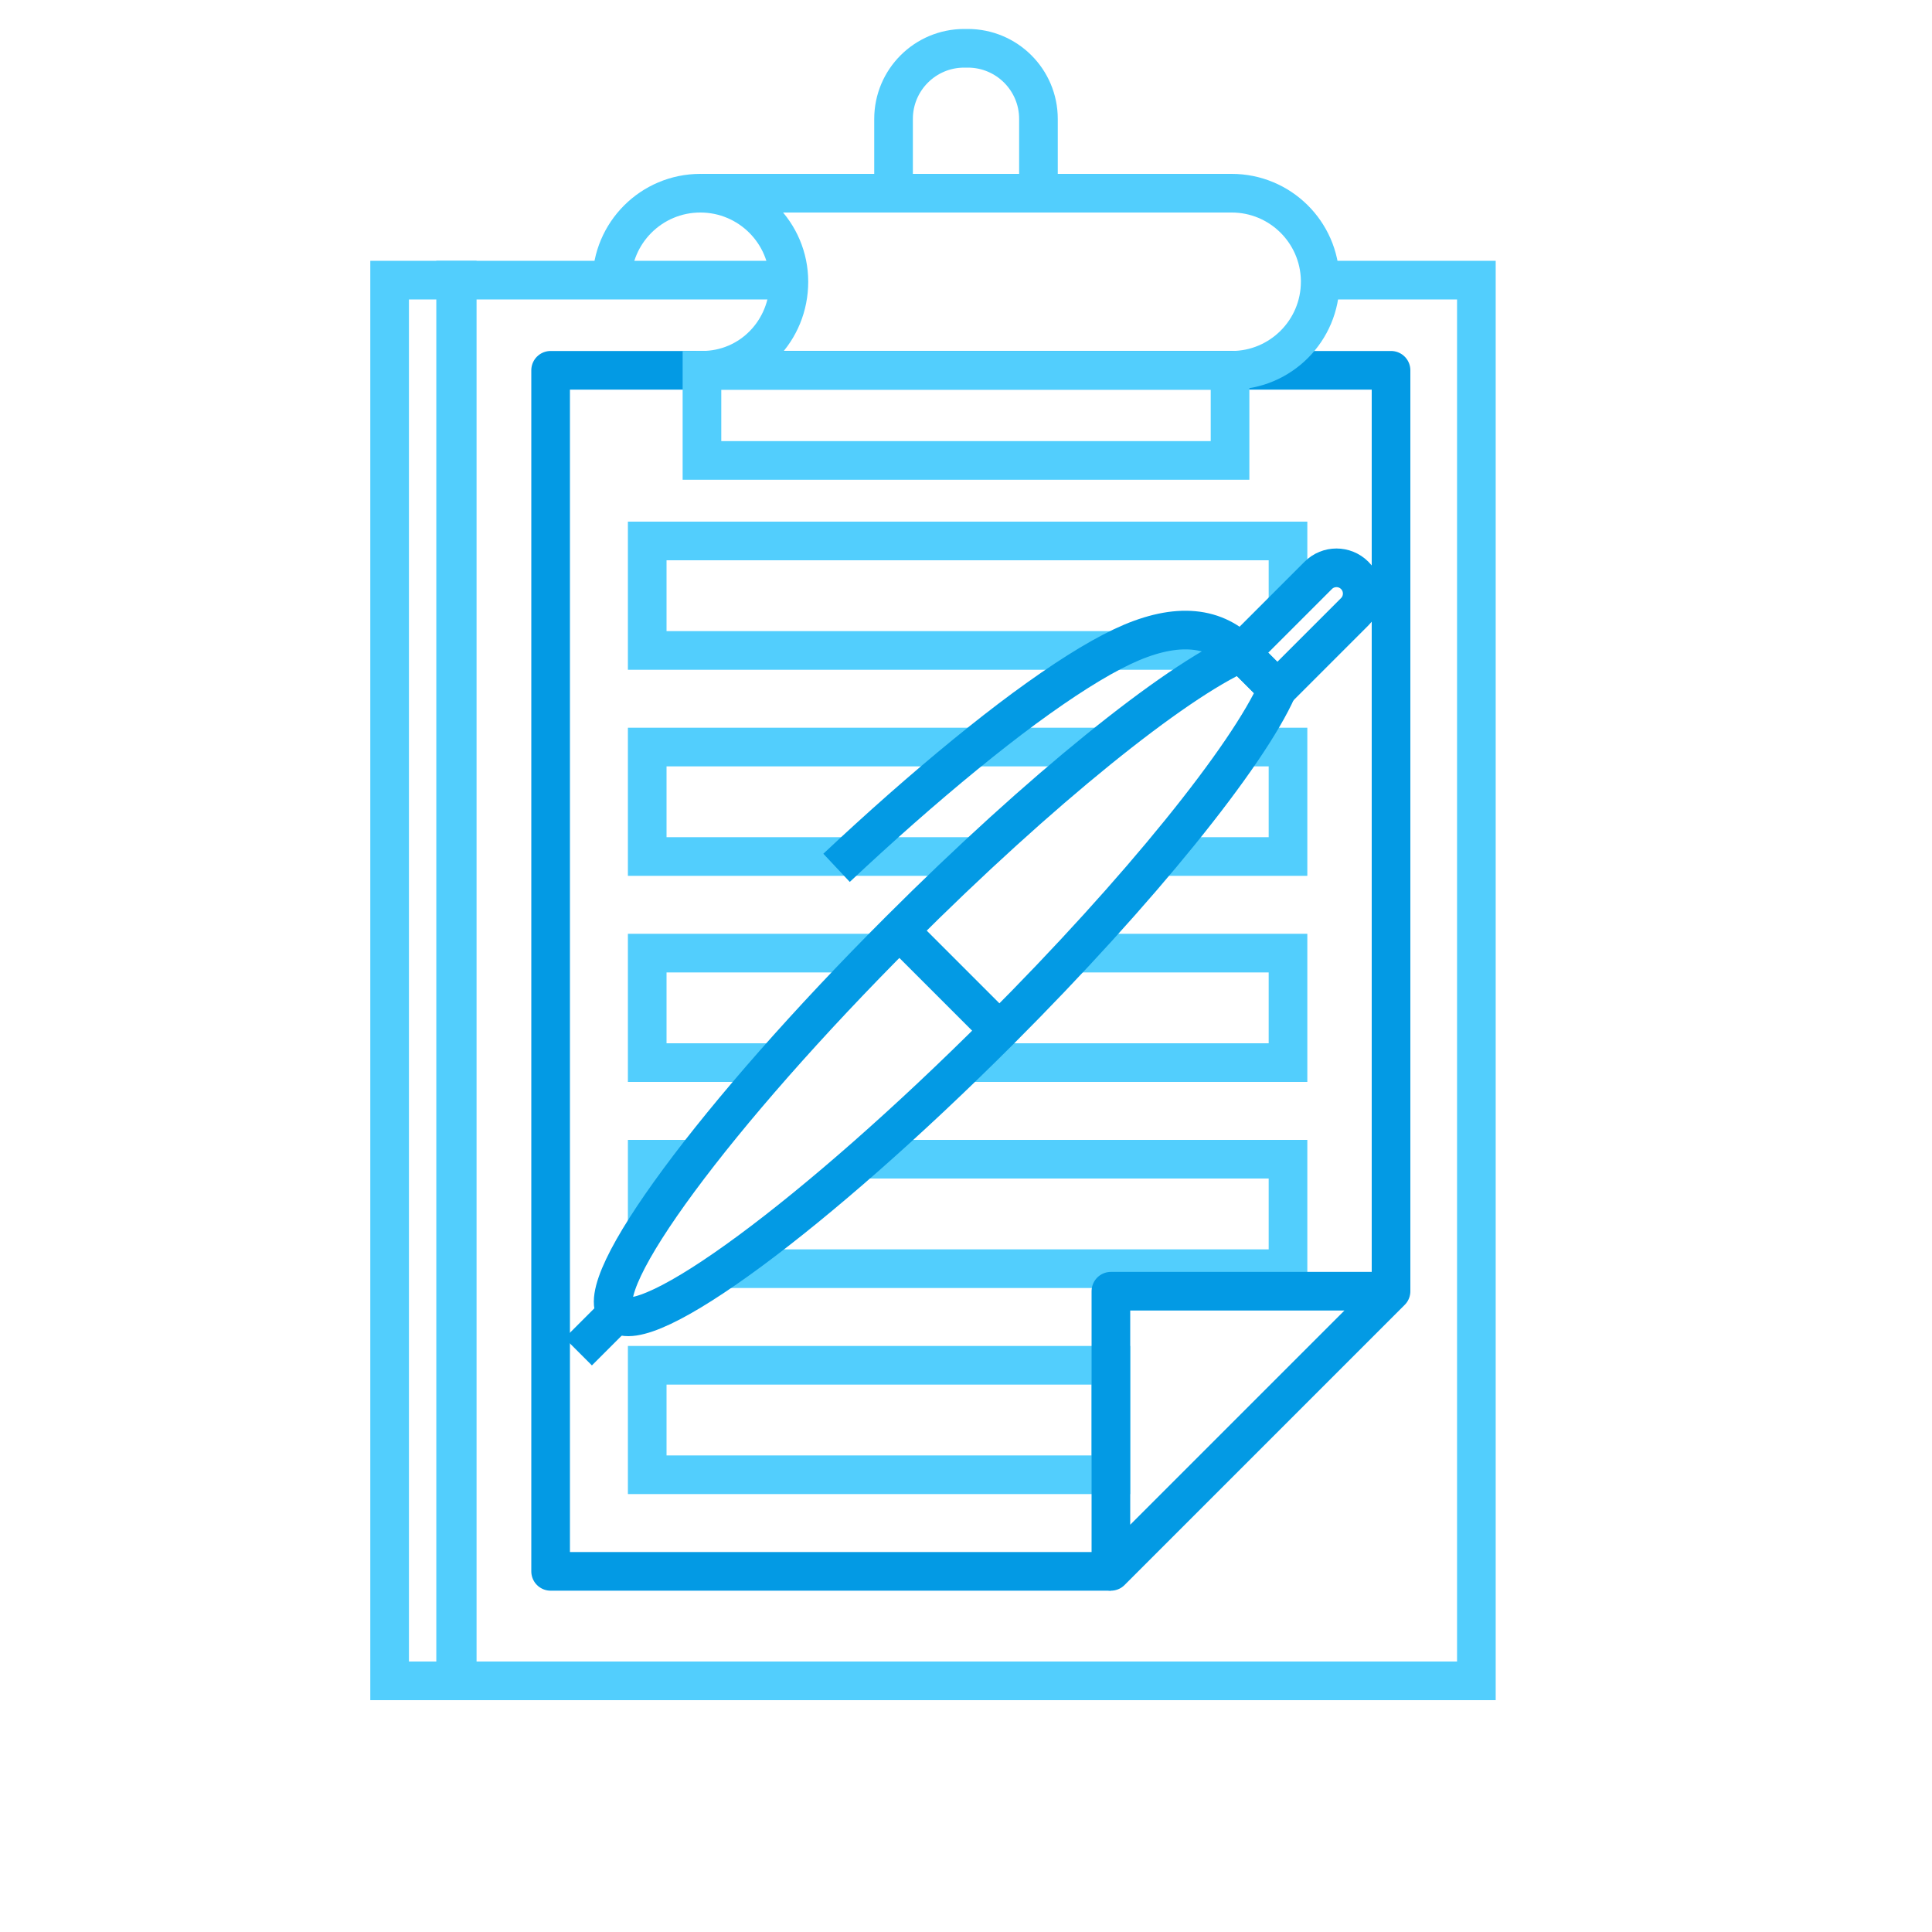
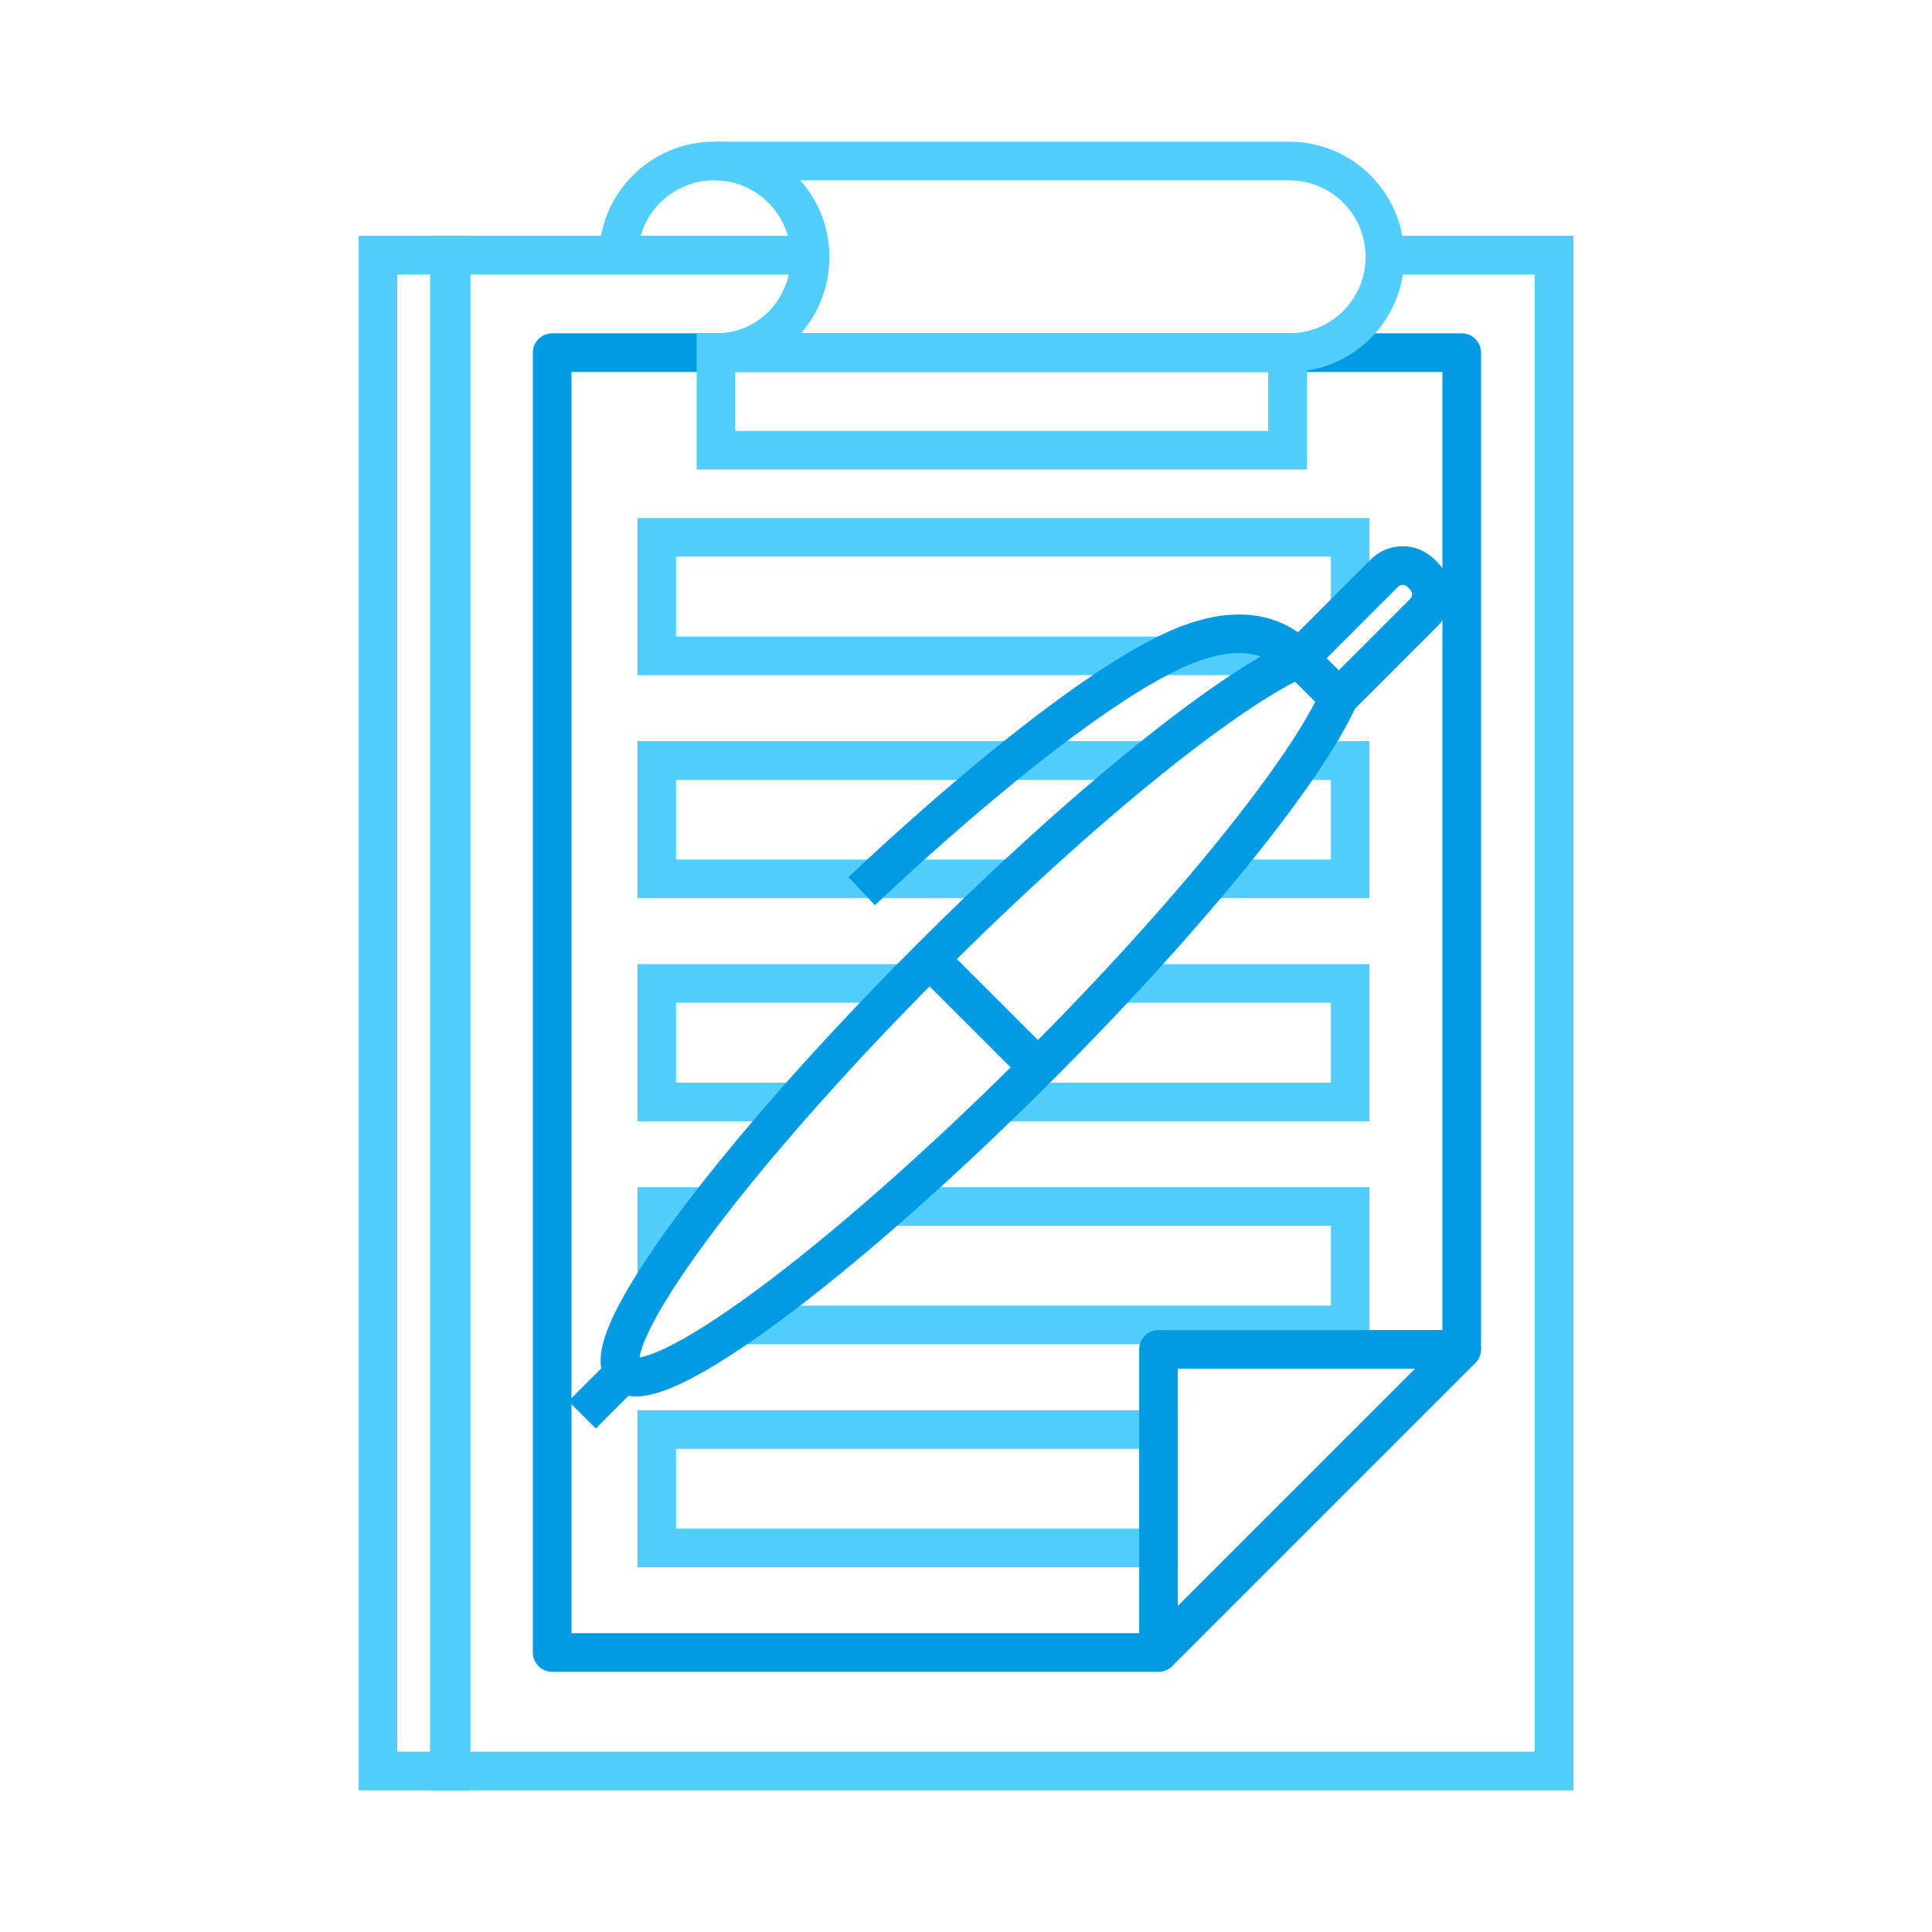
<svg xmlns="http://www.w3.org/2000/svg" viewBox="0 0 600 600">
  <defs>
    <style>.a,.b{fill:none;stroke-width:12px;}.a{stroke:#52cefd;stroke-miterlimit:10;}.b{stroke:#039ae4;stroke-linejoin:round;}</style>
  </defs>
-   <polyline class="a" points="244.99 87 190.01 87 141.5 87 141.5 522 458.5 522 458.5 87 409.99 87" />
-   <path class="a" d="M299.43,15h1.13A21.93,21.93,0,0,1,322.5,36.93V60a0,0,0,0,1,0,0h-45a0,0,0,0,1,0,0V36.93A21.93,21.93,0,0,1,299.43,15Z" />
-   <polyline class="b" points="345 488 171 488 171 115 432 115 432 401" />
-   <polyline class="a" points="400 188.07 400 168 201 168 201 202 346.13 202 384.6 202 386.07 202" />
-   <polyline class="a" points="386.29 232 400 232 400 266 360.26 266" />
-   <polyline class="a" points="303.08 266 263.56 266 201 266 201 232 302.6 232 342.04 232" />
-   <polyline class="a" points="333.67 296 400 296 400 330 300.35 330" />
-   <polyline class="a" points="240.67 330 201 330 201 296 272.35 296" />
-   <polyline class="a" points="267.93 360 400 360 400 394 225.22 394" />
-   <polyline class="a" points="201 380.73 201 360 215.78 360" />
-   <rect class="a" x="201" y="424" width="144" height="34" />
-   <polygon class="b" points="345 488 345 401 432 401 345 488" />
-   <path class="b" d="M405.86,172.53h0a8,8,0,0,1,8,8v34a0,0,0,0,1,0,0h-16a0,0,0,0,1,0,0v-34a8,8,0,0,1,8-8Z" transform="translate(255.72 -230.3) rotate(45)" />
-   <line class="b" x1="279.29" y1="288.99" x2="310.4" y2="320.1" />
-   <line class="b" x1="179.58" y1="419.8" x2="191.6" y2="407.78" />
-   <path class="b" d="M259.8,269.51q10.14-9.52,20-18.22c13.63-12,26.62-22.65,38.31-31.28,12-8.82,22.16-15.26,30.37-19.16,15.76-7.48,28.17-6.85,36.89,1.87" />
-   <path class="b" d="M396.7,214c-9.22,20.8-42.53,62.32-86.3,106.1-57,57-110.2,96.27-118.8,87.68S222.27,346,279.29,289c43.77-43.78,85.29-77.09,106.1-86.31Z" />
-   <path class="a" d="M190,87.5a27.5,27.5,0,0,1,55,0c0,15.19-11.81,27.5-27,27.5v28H382V115" />
-   <path class="a" d="M218,60H382.5A27.49,27.49,0,0,1,410,87c0,.17,0,.33,0,.5A27.5,27.5,0,0,1,382.5,115H219" />
-   <rect class="a" x="121" y="87" width="21" height="435" />
+   <polyline class="a" points="251.56 79.22 192.06 79.22 139.56 79.22 139.56 550 482.63 550 482.63 79.22 430.13 79.22" />
+   <polyline class="b" points="359.79 513.2 171.48 513.2 171.48 109.52 453.95 109.52 453.95 419.05" />
+   <polyline class="a" points="419.32 188.6 419.32 166.88 203.95 166.88 203.95 203.68 361.02 203.68 402.65 203.68 404.24 203.68" />
+   <polyline class="a" points="404.48 236.15 419.32 236.15 419.32 272.94 376.31 272.94" />
+   <polyline class="a" points="314.43 272.94 271.66 272.94 203.95 272.94 203.95 236.15 313.91 236.15 356.59 236.15" />
+   <polyline class="a" points="347.53 305.41 419.32 305.41 419.32 342.21 311.47 342.21" />
+   <polyline class="a" points="246.88 342.21 203.95 342.21 203.95 305.41 281.17 305.41" />
+   <polyline class="a" points="276.38 374.68 419.32 374.68 419.32 411.47 230.16 411.47" />
+   <polyline class="a" points="203.95 397.11 203.95 374.68 219.95 374.68" />
+   <rect class="a" x="203.95" y="443.94" width="155.84" height="36.8" />
+   <polygon class="b" points="359.79 513.2 359.79 419.05 453.95 419.05 359.79 513.2" />
+   <path class="b" d="M425,171.78h1.32a8,8,0,0,1,8,8v37.45a0,0,0,0,1,0,0H417a0,0,0,0,1,0,0V179.78A8,8,0,0,1,425,171.78Z" transform="translate(262.21 -244.01) rotate(45)" />
+   <line class="b" x1="288.67" y1="297.82" x2="322.35" y2="331.49" />
+   <line class="b" x1="180.77" y1="439.39" x2="193.78" y2="426.39" />
+   <path class="b" d="M267.59,276.75c7.31-6.88,14.54-13.48,21.62-19.72C304,244,318,232.51,330.68,223.17c12.92-9.54,24-16.52,32.86-20.73,17.06-8.1,30.49-7.42,39.92,2" />
+   <path class="b" d="M415.75,216.66c-10,22.52-46,67.45-93.4,114.83-61.71,61.71-119.27,104.19-128.57,94.9S227,359.52,288.67,297.82c47.38-47.38,92.32-83.42,114.83-93.4Z" />
+   <path class="a" d="M192.05,79.76a29.76,29.76,0,1,1,59.52,0c0,16.44-12.78,29.76-29.22,29.76v30.31H399.84V109.51" />
+   <path class="a" d="M222.35,50h178a29.75,29.75,0,0,1,29.75,29.22c0,.18,0,.36,0,.54a29.75,29.75,0,0,1-29.76,29.76H223.43" />
+   <rect class="a" x="117.37" y="79.22" width="22.73" height="470.78" />
</svg>
